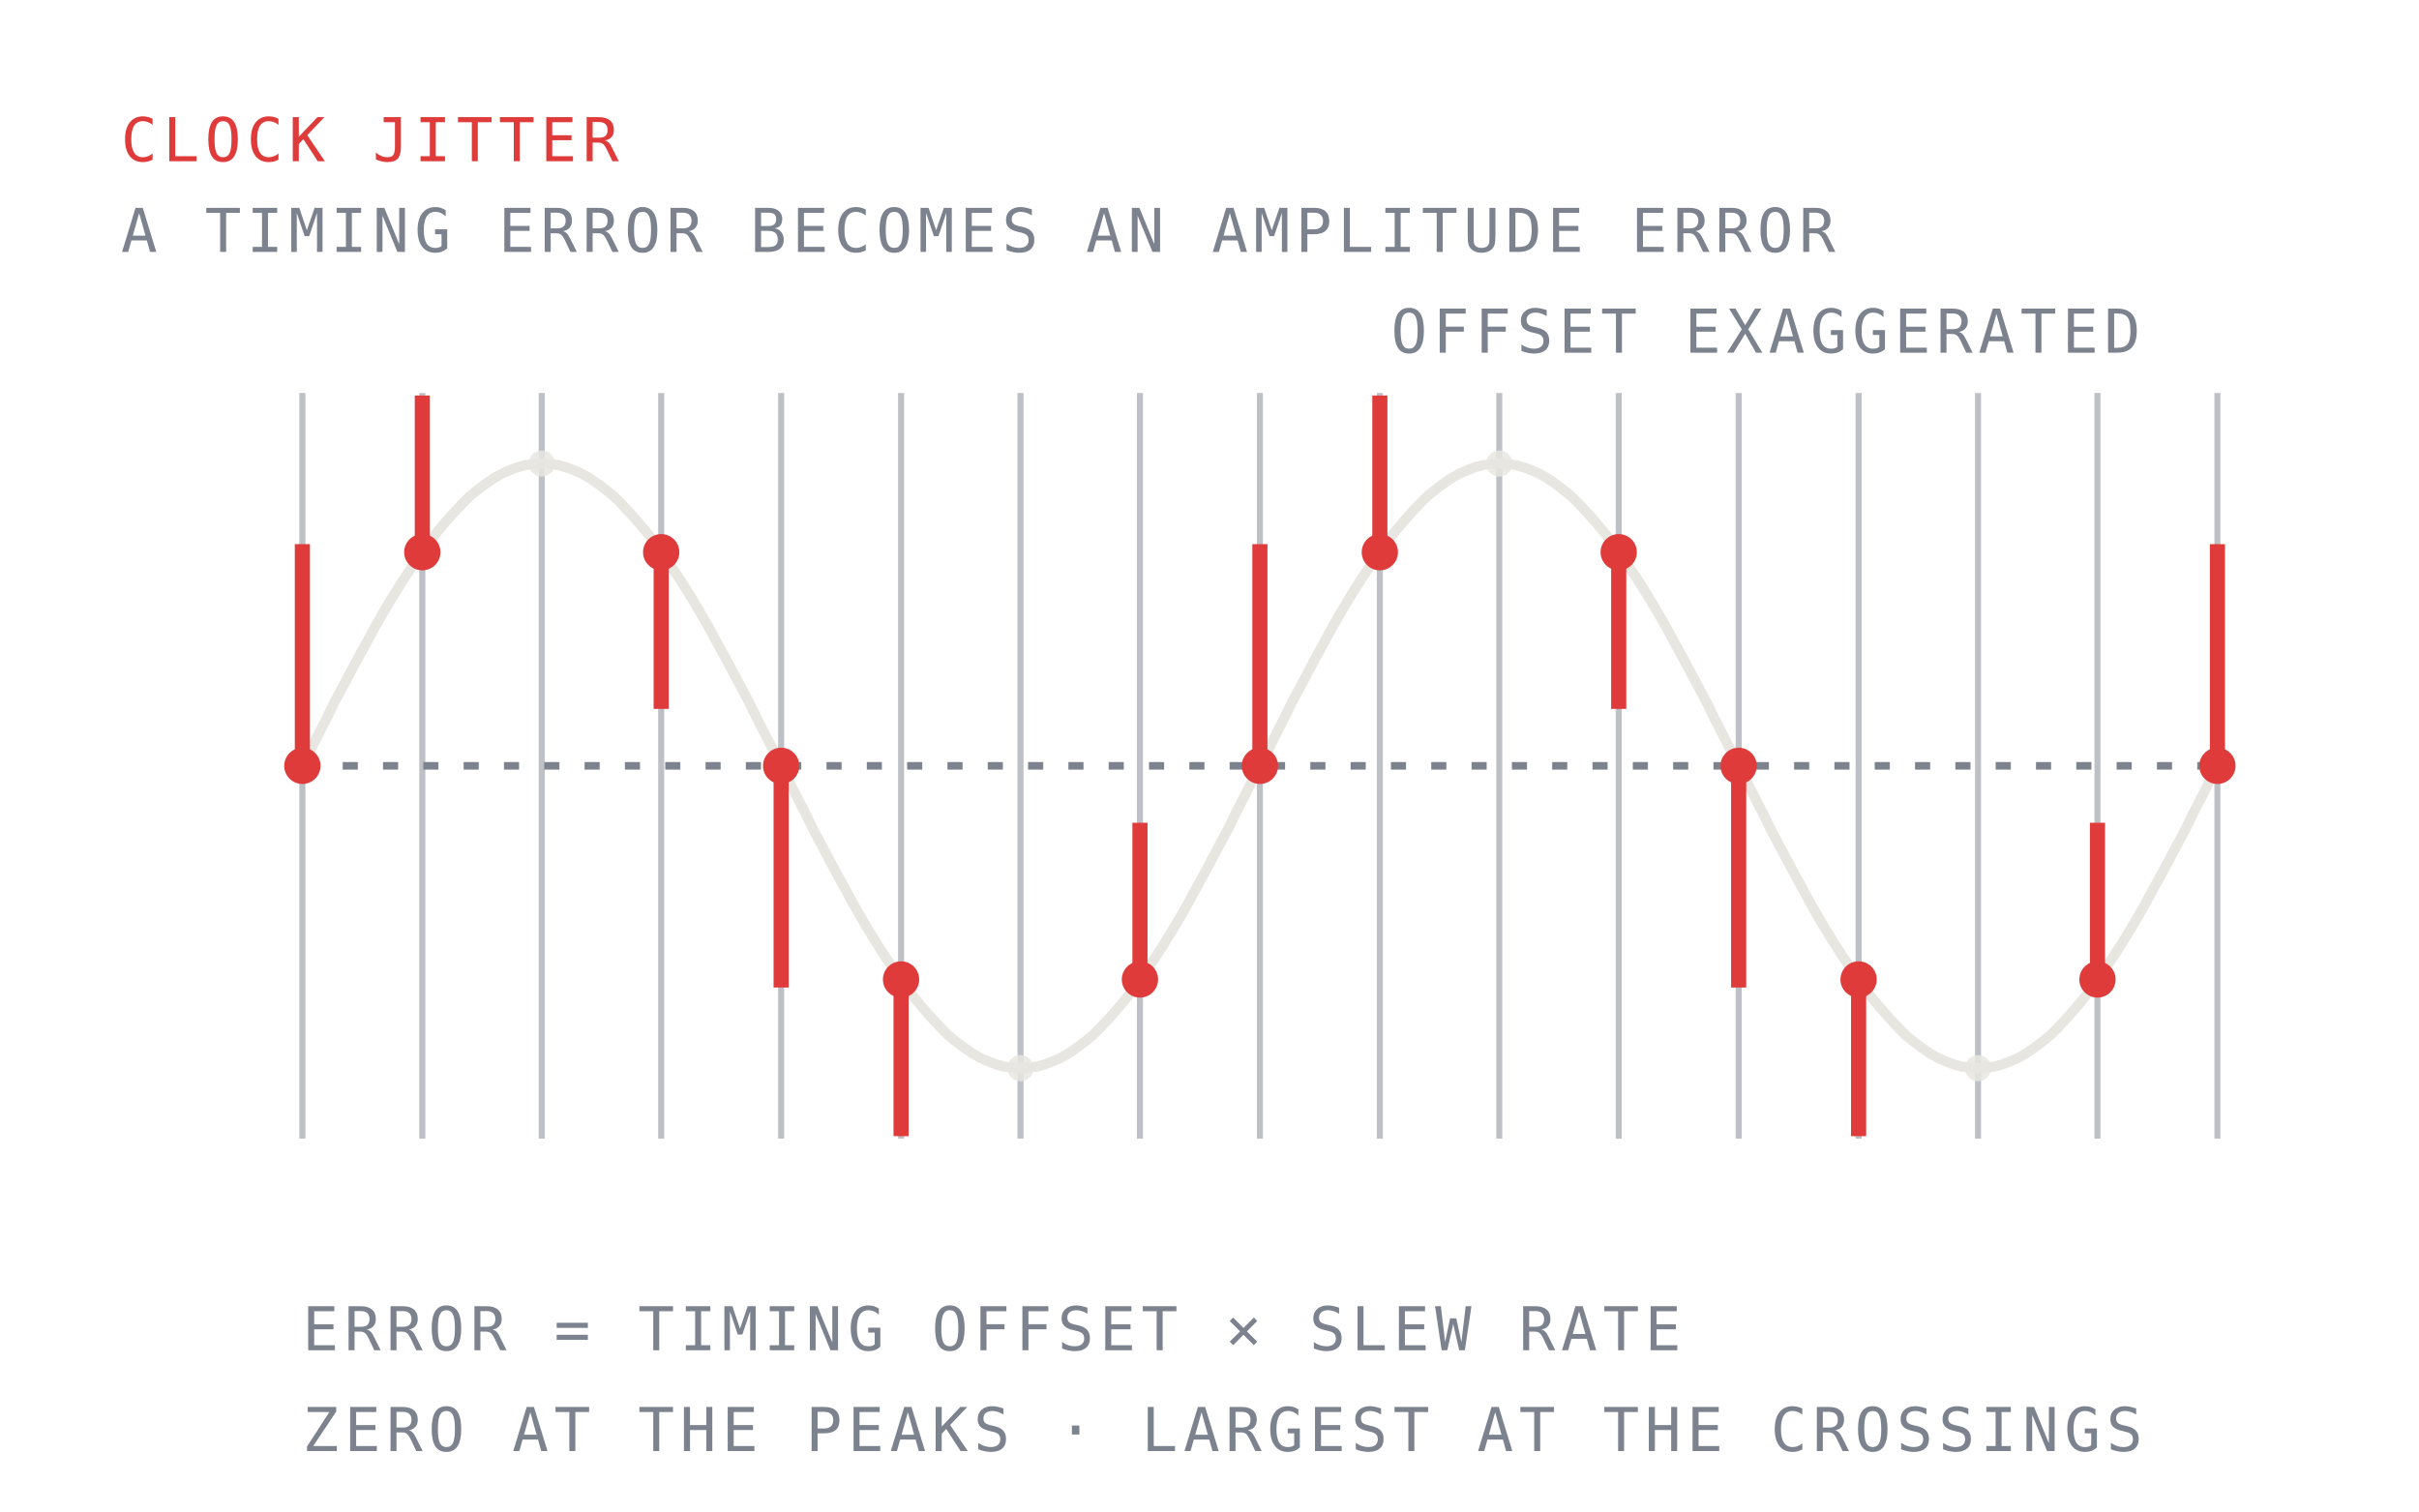
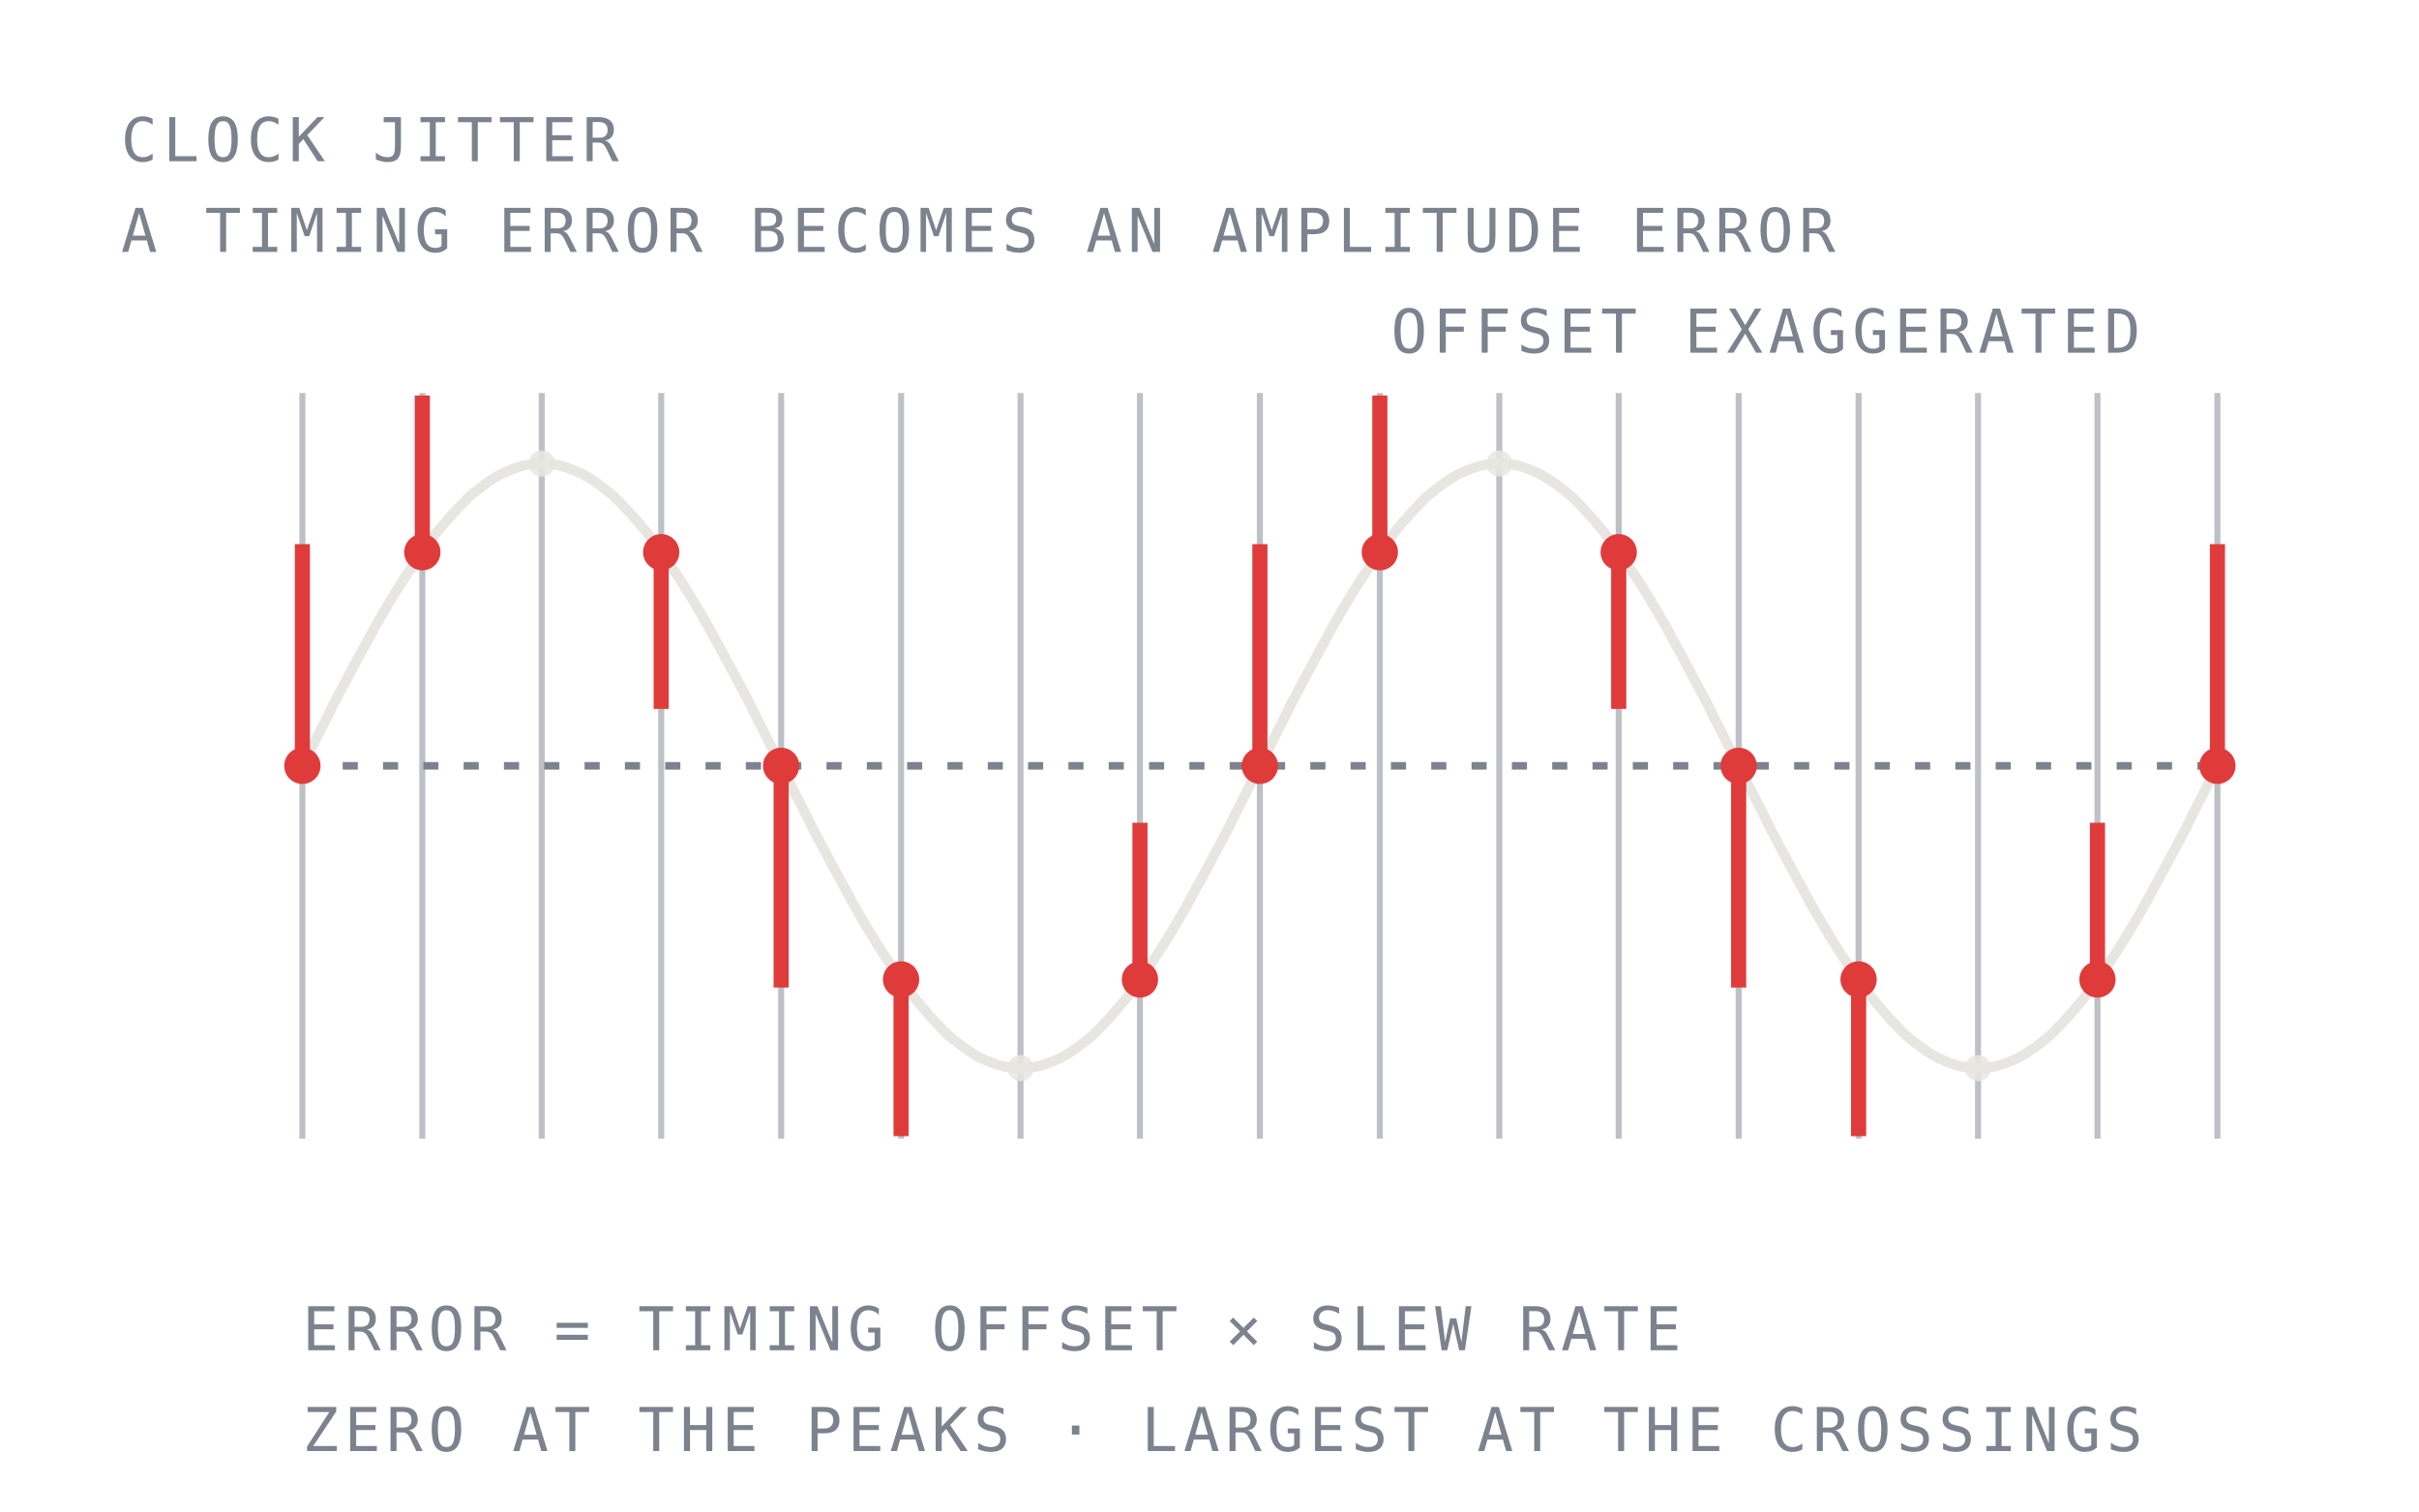
<svg xmlns="http://www.w3.org/2000/svg" class="jt" viewBox="0 0 480 300" width="480" height="300" preserveAspectRatio="xMidYMid meet" fill="none" role="img" aria-label="A displaced sampling instant producing an amplitude error proportional to the signal's slew rate">
  <style>
.jt text{font-family:ui-monospace,SFMono-Regular,Menlo,monospace;font-size:var(--ulm-anim-fs,12px);letter-spacing:1.1px;fill:var(--ulm-dim,#7C838E);stroke:none}
.jt .hi{fill:var(--ulm-accent,#E03B3B)}
.jt-e0{transform-box:view-box;transform-origin:60.0px 152.0px}
@keyframes jt-c0{0%{transform:translateY(0)}25%{transform:translateY(-44.0px)}50%{transform:translateY(0)}75%{transform:translateY(44.0px)}100%{transform:translateY(0)}}
.jt-c0{animation:jt-c0 3.2s ease-in-out infinite}
.jt-e1{transform-box:view-box;transform-origin:83.8px 109.6px}
@keyframes jt-c1{0%{transform:translateY(0)}25%{transform:translateY(-31.1px)}50%{transform:translateY(0)}75%{transform:translateY(31.1px)}100%{transform:translateY(0)}}
.jt-c1{animation:jt-c1 3.2s ease-in-out infinite}
.jt-e3{transform-box:view-box;transform-origin:131.2px 109.6px}
@keyframes jt-c3{0%{transform:translateY(0)}25%{transform:translateY(31.1px)}50%{transform:translateY(0)}75%{transform:translateY(-31.1px)}100%{transform:translateY(0)}}
.jt-c3{animation:jt-c3 3.2s ease-in-out infinite}
.jt-e4{transform-box:view-box;transform-origin:155.0px 152.0px}
@keyframes jt-c4{0%{transform:translateY(0)}25%{transform:translateY(44.0px)}50%{transform:translateY(0)}75%{transform:translateY(-44.0px)}100%{transform:translateY(0)}}
.jt-c4{animation:jt-c4 3.2s ease-in-out infinite}
.jt-e5{transform-box:view-box;transform-origin:178.8px 194.4px}
@keyframes jt-c5{0%{transform:translateY(0)}25%{transform:translateY(31.1px)}50%{transform:translateY(0)}75%{transform:translateY(-31.1px)}100%{transform:translateY(0)}}
.jt-c5{animation:jt-c5 3.2s ease-in-out infinite}
.jt-e7{transform-box:view-box;transform-origin:226.2px 194.4px}
@keyframes jt-c7{0%{transform:translateY(0)}25%{transform:translateY(-31.1px)}50%{transform:translateY(0)}75%{transform:translateY(31.1px)}100%{transform:translateY(0)}}
.jt-c7{animation:jt-c7 3.2s ease-in-out infinite}
.jt-e8{transform-box:view-box;transform-origin:250.0px 152.0px}
@keyframes jt-c8{0%{transform:translateY(0)}25%{transform:translateY(-44.0px)}50%{transform:translateY(0)}75%{transform:translateY(44.0px)}100%{transform:translateY(0)}}
.jt-c8{animation:jt-c8 3.2s ease-in-out infinite}
.jt-e9{transform-box:view-box;transform-origin:273.8px 109.6px}
@keyframes jt-c9{0%{transform:translateY(0)}25%{transform:translateY(-31.1px)}50%{transform:translateY(0)}75%{transform:translateY(31.1px)}100%{transform:translateY(0)}}
.jt-c9{animation:jt-c9 3.2s ease-in-out infinite}
.jt-e11{transform-box:view-box;transform-origin:321.2px 109.6px}
@keyframes jt-c11{0%{transform:translateY(0)}25%{transform:translateY(31.1px)}50%{transform:translateY(0)}75%{transform:translateY(-31.1px)}100%{transform:translateY(0)}}
.jt-c11{animation:jt-c11 3.2s ease-in-out infinite}
.jt-e12{transform-box:view-box;transform-origin:345.0px 152.0px}
@keyframes jt-c12{0%{transform:translateY(0)}25%{transform:translateY(44.0px)}50%{transform:translateY(0)}75%{transform:translateY(-44.0px)}100%{transform:translateY(0)}}
.jt-c12{animation:jt-c12 3.2s ease-in-out infinite}
.jt-e13{transform-box:view-box;transform-origin:368.8px 194.4px}
@keyframes jt-c13{0%{transform:translateY(0)}25%{transform:translateY(31.1px)}50%{transform:translateY(0)}75%{transform:translateY(-31.1px)}100%{transform:translateY(0)}}
.jt-c13{animation:jt-c13 3.2s ease-in-out infinite}
.jt-e15{transform-box:view-box;transform-origin:416.2px 194.4px}
@keyframes jt-c15{0%{transform:translateY(0)}25%{transform:translateY(-31.1px)}50%{transform:translateY(0)}75%{transform:translateY(31.1px)}100%{transform:translateY(0)}}
.jt-c15{animation:jt-c15 3.2s ease-in-out infinite}
.jt-e16{transform-box:view-box;transform-origin:440.0px 152.0px}
@keyframes jt-c16{0%{transform:translateY(0)}25%{transform:translateY(-44.0px)}50%{transform:translateY(0)}75%{transform:translateY(44.0px)}100%{transform:translateY(0)}}
.jt-c16{animation:jt-c16 3.2s ease-in-out infinite}
@keyframes jt-shift{0%{transform:translateX(0)}25%{transform:translateX(11.0px)}
50%{transform:translateX(0)}75%{transform:translateX(-11.0px)}100%{transform:translateX(0)}}
.jt-t{animation:jt-shift 3.2s ease-in-out infinite}
@keyframes jt-err{0%{transform:scaleY(0)}25%{transform:scaleY(1)}50%{transform:scaleY(0)}
75%{transform:scaleY(-1)}100%{transform:scaleY(0)}}
.jt-e{animation:jt-err 3.2s ease-in-out infinite}
@media (prefers-reduced-motion: reduce){.jt *{animation:none!important}}
</style>
-   <text x="24" y="32" class="hi">CLOCK JITTER</text>
+   <text x="24" y="32">CLOCK JITTER</text>
  <text x="24" y="50">A TIMING ERROR BECOMES AN AMPLITUDE ERROR</text>
  <path d="M60 152H440" stroke="var(--ulm-dim,#7C838E)" stroke-width="1.5" stroke-dasharray="3 5" />
  <path class="jt-t" d="M60.0 78V226" stroke="var(--ulm-dim,#7C838E)" stroke-width="1.2" opacity="0.5" />
  <path class="jt-t" d="M83.8 78V226" stroke="var(--ulm-dim,#7C838E)" stroke-width="1.2" opacity="0.5" />
  <path class="jt-t" d="M107.5 78V226" stroke="var(--ulm-dim,#7C838E)" stroke-width="1.2" opacity="0.5" />
  <path class="jt-t" d="M131.2 78V226" stroke="var(--ulm-dim,#7C838E)" stroke-width="1.2" opacity="0.5" />
  <path class="jt-t" d="M155.0 78V226" stroke="var(--ulm-dim,#7C838E)" stroke-width="1.2" opacity="0.5" />
  <path class="jt-t" d="M178.8 78V226" stroke="var(--ulm-dim,#7C838E)" stroke-width="1.2" opacity="0.5" />
  <path class="jt-t" d="M202.5 78V226" stroke="var(--ulm-dim,#7C838E)" stroke-width="1.2" opacity="0.5" />
  <path class="jt-t" d="M226.2 78V226" stroke="var(--ulm-dim,#7C838E)" stroke-width="1.2" opacity="0.5" />
  <path class="jt-t" d="M250.0 78V226" stroke="var(--ulm-dim,#7C838E)" stroke-width="1.2" opacity="0.5" />
  <path class="jt-t" d="M273.8 78V226" stroke="var(--ulm-dim,#7C838E)" stroke-width="1.2" opacity="0.5" />
  <path class="jt-t" d="M297.5 78V226" stroke="var(--ulm-dim,#7C838E)" stroke-width="1.2" opacity="0.5" />
  <path class="jt-t" d="M321.2 78V226" stroke="var(--ulm-dim,#7C838E)" stroke-width="1.2" opacity="0.5" />
  <path class="jt-t" d="M345.0 78V226" stroke="var(--ulm-dim,#7C838E)" stroke-width="1.2" opacity="0.5" />
  <path class="jt-t" d="M368.8 78V226" stroke="var(--ulm-dim,#7C838E)" stroke-width="1.2" opacity="0.5" />
  <path class="jt-t" d="M392.5 78V226" stroke="var(--ulm-dim,#7C838E)" stroke-width="1.2" opacity="0.5" />
  <path class="jt-t" d="M416.2 78V226" stroke="var(--ulm-dim,#7C838E)" stroke-width="1.2" opacity="0.5" />
  <path class="jt-t" d="M440.0 78V226" stroke="var(--ulm-dim,#7C838E)" stroke-width="1.2" opacity="0.5" />
  <path d="M60.0 152.0L61.6 148.9L63.2 145.7L64.8 142.6L66.3 139.5L67.9 136.5L69.5 133.5L71.1 130.5L72.7 127.6L74.2 124.8L75.8 122.0L77.4 119.3L79.0 116.7L80.6 114.2L82.2 111.9L83.8 109.6L85.3 107.4L86.9 105.4L88.5 103.5L90.1 101.7L91.7 100.0L93.2 98.5L94.8 97.2L96.4 96.0L98.0 94.9L99.6 94.0L101.2 93.3L102.8 92.7L104.3 92.3L105.9 92.1L107.5 92.0L109.1 92.1L110.7 92.3L112.2 92.7L113.8 93.3L115.4 94.0L117.0 94.9L118.6 96.0L120.2 97.2L121.8 98.5L123.3 100.0L124.9 101.7L126.5 103.5L128.1 105.4L129.7 107.4L131.2 109.6L132.8 111.9L134.4 114.2L136.0 116.7L137.6 119.3L139.2 122.0L140.8 124.8L142.3 127.6L143.9 130.5L145.5 133.5L147.1 136.5L148.7 139.5L150.2 142.6L151.8 145.7L153.4 148.9L155.0 152.0L156.6 155.1L158.2 158.3L159.8 161.4L161.3 164.5L162.9 167.5L164.5 170.5L166.1 173.5L167.7 176.4L169.2 179.2L170.8 182.0L172.4 184.7L174.0 187.3L175.6 189.8L177.2 192.1L178.8 194.4L180.3 196.6L181.9 198.6L183.5 200.5L185.1 202.3L186.7 204.0L188.2 205.5L189.8 206.8L191.4 208.0L193.0 209.1L194.6 210.0L196.2 210.7L197.8 211.3L199.3 211.7L200.9 211.9L202.5 212.0L204.1 211.9L205.7 211.7L207.2 211.3L208.8 210.7L210.4 210.0L212.0 209.1L213.6 208.0L215.2 206.8L216.8 205.5L218.3 204.0L219.9 202.3L221.5 200.5L223.1 198.6L224.7 196.6L226.2 194.4L227.8 192.1L229.4 189.8L231.0 187.3L232.6 184.7L234.2 182.0L235.8 179.2L237.3 176.4L238.9 173.5L240.5 170.5L242.1 167.5L243.7 164.5L245.2 161.4L246.8 158.3L248.4 155.1L250.0 152.0L251.6 148.9L253.2 145.7L254.8 142.6L256.3 139.5L257.9 136.5L259.5 133.5L261.1 130.5L262.7 127.6L264.2 124.8L265.8 122.0L267.4 119.3L269.0 116.7L270.6 114.2L272.2 111.9L273.8 109.6L275.3 107.4L276.9 105.4L278.5 103.5L280.1 101.7L281.7 100.0L283.2 98.5L284.8 97.2L286.4 96.0L288.0 94.9L289.6 94.0L291.2 93.3L292.8 92.7L294.3 92.3L295.9 92.1L297.5 92.0L299.1 92.1L300.7 92.3L302.2 92.7L303.8 93.3L305.4 94.0L307.0 94.9L308.6 96.0L310.2 97.2L311.8 98.5L313.3 100.0L314.9 101.7L316.5 103.5L318.1 105.4L319.7 107.4L321.2 109.6L322.8 111.9L324.4 114.2L326.0 116.7L327.6 119.3L329.2 122.0L330.8 124.8L332.3 127.6L333.9 130.5L335.5 133.5L337.1 136.5L338.7 139.5L340.2 142.6L341.8 145.7L343.4 148.9L345.0 152.0L346.6 155.1L348.2 158.3L349.8 161.4L351.3 164.5L352.9 167.5L354.5 170.5L356.1 173.5L357.7 176.4L359.2 179.2L360.8 182.0L362.4 184.7L364.0 187.3L365.6 189.8L367.2 192.1L368.8 194.4L370.3 196.6L371.9 198.6L373.5 200.5L375.1 202.3L376.7 204.0L378.2 205.5L379.8 206.8L381.4 208.0L383.0 209.1L384.6 210.0L386.2 210.7L387.8 211.3L389.3 211.7L390.9 211.9L392.5 212.0L394.1 211.9L395.7 211.7L397.2 211.3L398.8 210.7L400.4 210.0L402.0 209.1L403.6 208.0L405.2 206.8L406.8 205.5L408.3 204.0L409.9 202.3L411.5 200.5L413.1 198.6L414.7 196.6L416.2 194.4L417.8 192.1L419.4 189.8L421.0 187.3L422.6 184.7L424.2 182.0L425.8 179.2L427.3 176.4L428.9 173.5L430.5 170.5L432.1 167.5L433.7 164.5L435.2 161.4L436.8 158.3L438.4 155.1L440.0 152.0" stroke="var(--ulm-line,#E8E6E1)" stroke-width="2" />
  <path class="jt-e jt-e0" d="M60.0 152.0V108.0" stroke="var(--ulm-accent,#E03B3B)" stroke-width="3" />
  <path class="jt-e jt-e1" d="M83.8 109.6V78.5" stroke="var(--ulm-accent,#E03B3B)" stroke-width="3" />
  <path class="jt-e jt-e3" d="M131.2 109.6V140.7" stroke="var(--ulm-accent,#E03B3B)" stroke-width="3" />
  <path class="jt-e jt-e4" d="M155.0 152.0V196.0" stroke="var(--ulm-accent,#E03B3B)" stroke-width="3" />
  <path class="jt-e jt-e5" d="M178.8 194.4V225.5" stroke="var(--ulm-accent,#E03B3B)" stroke-width="3" />
  <path class="jt-e jt-e7" d="M226.2 194.4V163.3" stroke="var(--ulm-accent,#E03B3B)" stroke-width="3" />
  <path class="jt-e jt-e8" d="M250.0 152.0V108.0" stroke="var(--ulm-accent,#E03B3B)" stroke-width="3" />
  <path class="jt-e jt-e9" d="M273.8 109.6V78.5" stroke="var(--ulm-accent,#E03B3B)" stroke-width="3" />
  <path class="jt-e jt-e11" d="M321.2 109.6V140.7" stroke="var(--ulm-accent,#E03B3B)" stroke-width="3" />
  <path class="jt-e jt-e12" d="M345.0 152.0V196.0" stroke="var(--ulm-accent,#E03B3B)" stroke-width="3" />
  <path class="jt-e jt-e13" d="M368.8 194.4V225.5" stroke="var(--ulm-accent,#E03B3B)" stroke-width="3" />
  <path class="jt-e jt-e15" d="M416.2 194.4V163.3" stroke="var(--ulm-accent,#E03B3B)" stroke-width="3" />
  <path class="jt-e jt-e16" d="M440.0 152.0V108.0" stroke="var(--ulm-accent,#E03B3B)" stroke-width="3" />
  <circle cx="60.0" cy="152.0" r="2.6" fill="var(--ulm-line,#E8E6E1)" stroke="none" opacity="0.85" />
  <circle cx="83.8" cy="109.6" r="2.6" fill="var(--ulm-line,#E8E6E1)" stroke="none" opacity="0.85" />
  <circle cx="107.5" cy="92.0" r="2.6" fill="var(--ulm-line,#E8E6E1)" stroke="none" opacity="0.85" />
  <circle cx="131.2" cy="109.6" r="2.6" fill="var(--ulm-line,#E8E6E1)" stroke="none" opacity="0.85" />
  <circle cx="155.0" cy="152.0" r="2.6" fill="var(--ulm-line,#E8E6E1)" stroke="none" opacity="0.85" />
  <circle cx="178.8" cy="194.4" r="2.6" fill="var(--ulm-line,#E8E6E1)" stroke="none" opacity="0.85" />
  <circle cx="202.5" cy="212.0" r="2.6" fill="var(--ulm-line,#E8E6E1)" stroke="none" opacity="0.85" />
  <circle cx="226.2" cy="194.4" r="2.6" fill="var(--ulm-line,#E8E6E1)" stroke="none" opacity="0.85" />
  <circle cx="250.0" cy="152.0" r="2.6" fill="var(--ulm-line,#E8E6E1)" stroke="none" opacity="0.85" />
  <circle cx="273.8" cy="109.6" r="2.6" fill="var(--ulm-line,#E8E6E1)" stroke="none" opacity="0.85" />
  <circle cx="297.5" cy="92.0" r="2.6" fill="var(--ulm-line,#E8E6E1)" stroke="none" opacity="0.85" />
  <circle cx="321.2" cy="109.6" r="2.6" fill="var(--ulm-line,#E8E6E1)" stroke="none" opacity="0.85" />
  <circle cx="345.0" cy="152.0" r="2.6" fill="var(--ulm-line,#E8E6E1)" stroke="none" opacity="0.85" />
  <circle cx="368.8" cy="194.4" r="2.6" fill="var(--ulm-line,#E8E6E1)" stroke="none" opacity="0.85" />
  <circle cx="392.5" cy="212.0" r="2.6" fill="var(--ulm-line,#E8E6E1)" stroke="none" opacity="0.85" />
  <circle cx="416.2" cy="194.4" r="2.6" fill="var(--ulm-line,#E8E6E1)" stroke="none" opacity="0.85" />
  <circle cx="440.0" cy="152.0" r="2.6" fill="var(--ulm-line,#E8E6E1)" stroke="none" opacity="0.85" />
  <circle class="jt-c jt-c0" cx="60.0" cy="152.0" r="3.6" fill="var(--ulm-accent,#E03B3B)" stroke="none" />
  <circle class="jt-c jt-c1" cx="83.8" cy="109.6" r="3.6" fill="var(--ulm-accent,#E03B3B)" stroke="none" />
  <circle class="jt-c jt-c3" cx="131.2" cy="109.6" r="3.6" fill="var(--ulm-accent,#E03B3B)" stroke="none" />
  <circle class="jt-c jt-c4" cx="155.0" cy="152.0" r="3.6" fill="var(--ulm-accent,#E03B3B)" stroke="none" />
  <circle class="jt-c jt-c5" cx="178.8" cy="194.4" r="3.6" fill="var(--ulm-accent,#E03B3B)" stroke="none" />
  <circle class="jt-c jt-c7" cx="226.2" cy="194.4" r="3.6" fill="var(--ulm-accent,#E03B3B)" stroke="none" />
  <circle class="jt-c jt-c8" cx="250.0" cy="152.0" r="3.6" fill="var(--ulm-accent,#E03B3B)" stroke="none" />
  <circle class="jt-c jt-c9" cx="273.8" cy="109.6" r="3.6" fill="var(--ulm-accent,#E03B3B)" stroke="none" />
  <circle class="jt-c jt-c11" cx="321.2" cy="109.6" r="3.6" fill="var(--ulm-accent,#E03B3B)" stroke="none" />
  <circle class="jt-c jt-c12" cx="345.0" cy="152.0" r="3.6" fill="var(--ulm-accent,#E03B3B)" stroke="none" />
  <circle class="jt-c jt-c13" cx="368.8" cy="194.4" r="3.6" fill="var(--ulm-accent,#E03B3B)" stroke="none" />
  <circle class="jt-c jt-c15" cx="416.2" cy="194.4" r="3.6" fill="var(--ulm-accent,#E03B3B)" stroke="none" />
  <circle class="jt-c jt-c16" cx="440.0" cy="152.0" r="3.6" fill="var(--ulm-accent,#E03B3B)" stroke="none" />
  <text x="60" y="268">ERROR = TIMING OFFSET × SLEW RATE</text>
  <text x="60" y="288">ZERO AT THE PEAKS · LARGEST AT THE CROSSINGS</text>
  <text x="276" y="70">OFFSET EXAGGERATED</text>
</svg>
